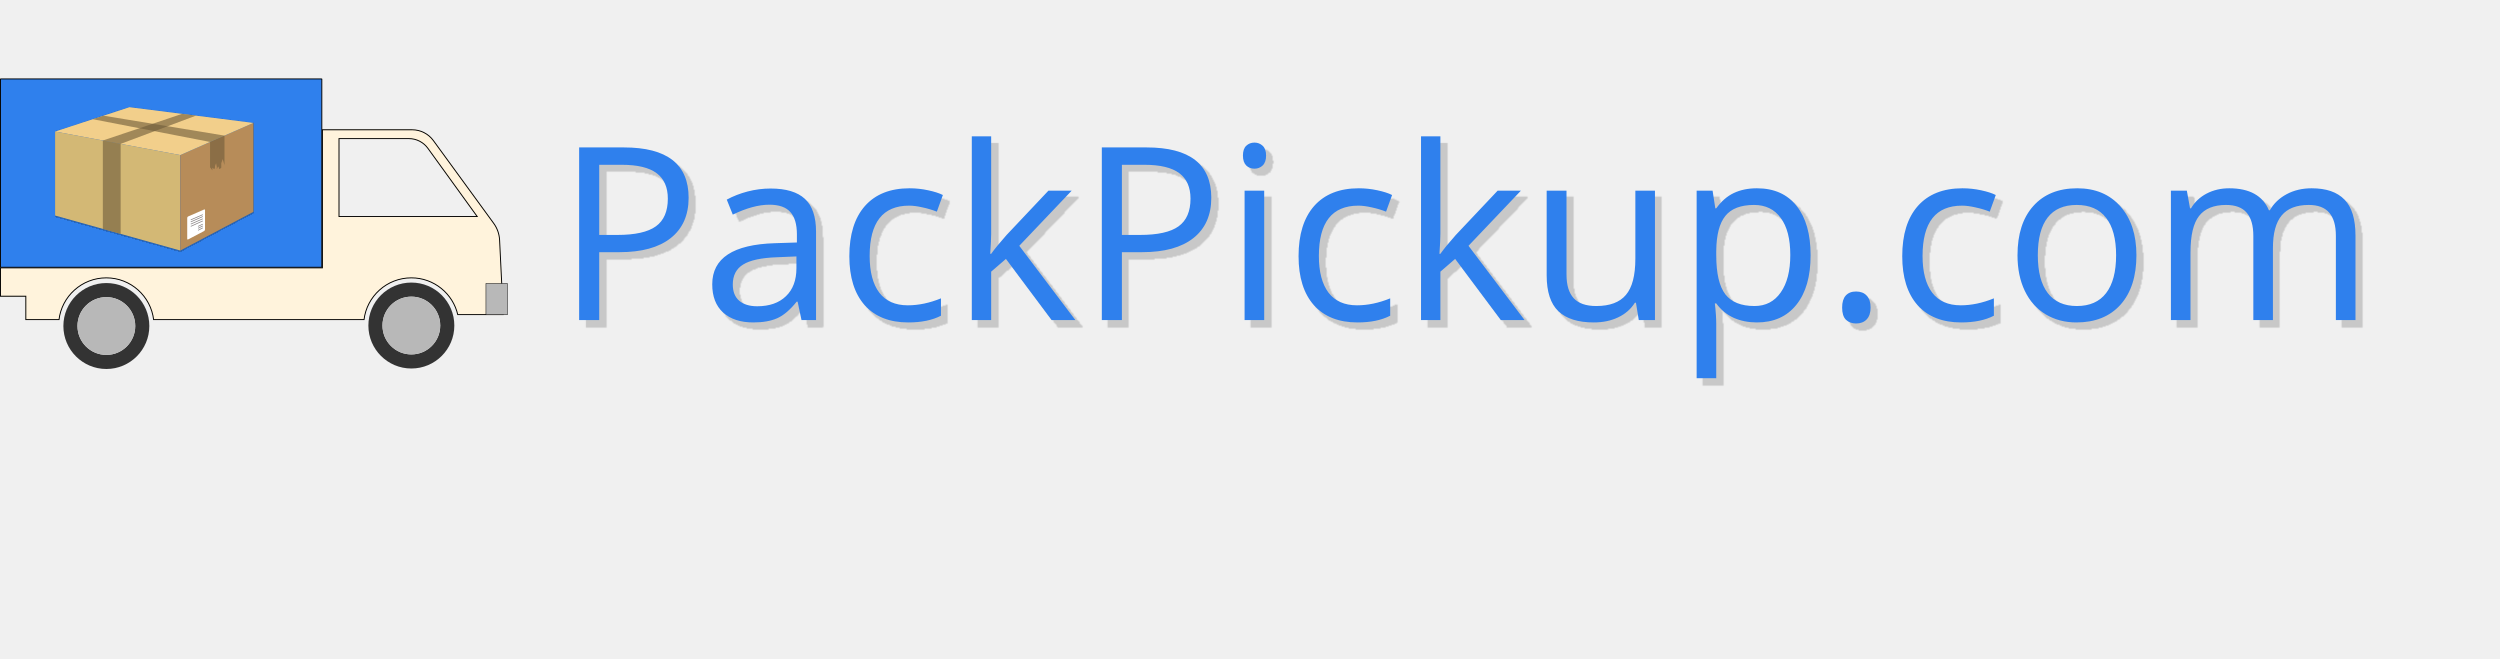
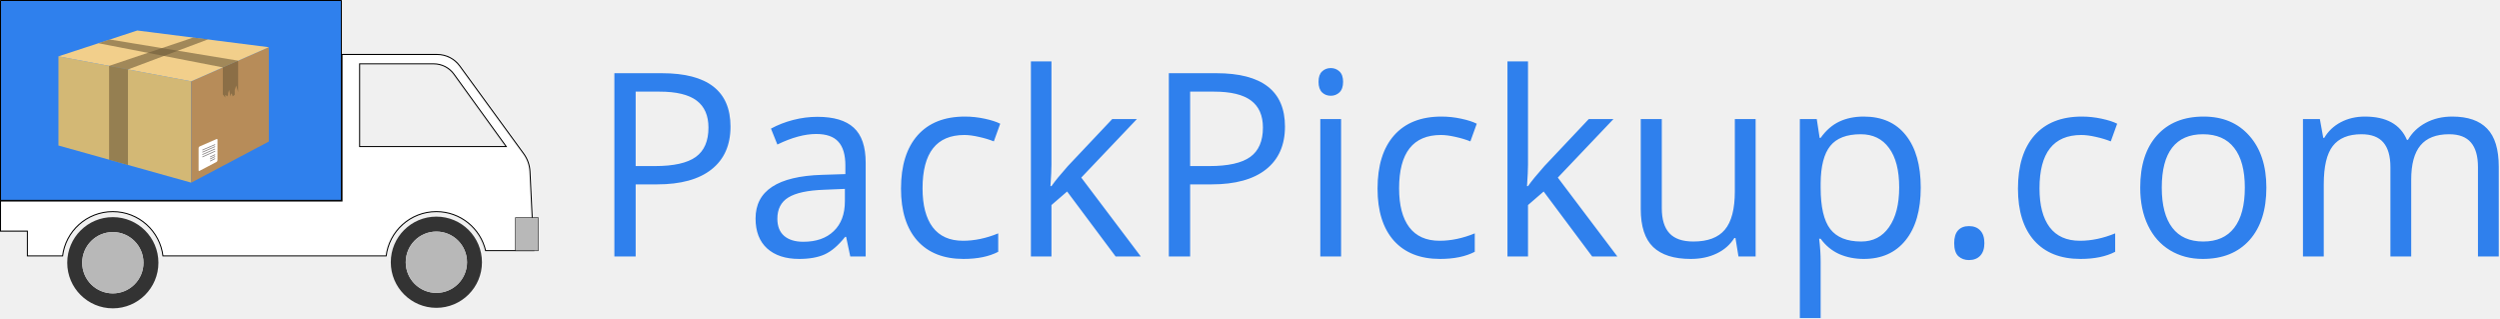
- <svg xmlns="http://www.w3.org/2000/svg" width="9529" height="2510" viewBox="0 0 9529 2510" fill="none">
-   <mask id="path-1-inside-1" fill="white">
-     <path fill-rule="evenodd" clip-rule="evenodd" d="M1883.24 850.189C1896.99 869.053 1904.92 891.527 1906.06 914.843L1920.02 1201H1743.33C1725.23 1120.79 1653.54 1060.88 1567.85 1060.88C1475.55 1060.88 1399.49 1130.4 1389.16 1219.94H583.924C573.601 1130.4 497.535 1060.88 405.233 1060.88C312.93 1060.88 236.865 1130.4 226.541 1219.94H96.589V1130.94H0.019V1019.22H1181.58H1227.02V492.826H1570.94C1603.5 492.826 1634.11 508.392 1653.3 534.711L1883.24 850.189ZM1558.63 530.135C1586.67 530.135 1613 543.595 1629.43 566.321L1815.37 823.597H1293.96V530.135H1558.63Z" />
-   </mask>
-   <path fill-rule="evenodd" clip-rule="evenodd" d="M1883.24 850.189C1896.99 869.053 1904.92 891.527 1906.06 914.843L1920.02 1201H1743.33C1725.23 1120.79 1653.54 1060.88 1567.85 1060.88C1475.55 1060.88 1399.49 1130.4 1389.16 1219.94H583.924C573.601 1130.4 497.535 1060.88 405.233 1060.88C312.93 1060.88 236.865 1130.4 226.541 1219.94H96.589V1130.94H0.019V1019.22H1181.58H1227.02V492.826H1570.94C1603.5 492.826 1634.11 508.392 1653.3 534.711L1883.24 850.189ZM1558.63 530.135C1586.67 530.135 1613 543.595 1629.43 566.321L1815.37 823.597H1293.96V530.135H1558.63Z" fill="#FFF3DC" />
-   <path d="M1906.06 914.843L1902.43 915.02L1902.43 915.02L1906.06 914.843ZM1883.24 850.189L1886.18 848.045L1886.18 848.045L1883.24 850.189ZM1920.02 1201L1923.65 1200.83L1923.84 1204.64H1920.02V1201ZM1743.33 1201V1204.64H1740.42L1739.78 1201.8L1743.33 1201ZM1389.16 1219.94L1392.78 1220.35L1392.41 1223.58H1389.16V1219.94ZM583.924 1219.94V1223.58H580.68L580.308 1220.35L583.924 1219.94ZM226.541 1219.94L230.157 1220.35L229.786 1223.58H226.541V1219.94ZM96.589 1219.94V1223.58H92.949V1219.94H96.589ZM96.589 1130.94V1127.3H100.229V1130.94H96.589ZM0.019 1130.94V1134.58H-3.62V1130.94H0.019ZM0.019 1019.22H-3.62V1015.58H0.019V1019.22ZM1227.02 1019.22H1230.66V1022.86H1227.02V1019.22ZM1227.02 492.826H1223.38V489.186H1227.02V492.826ZM1653.3 534.711L1650.35 536.855L1650.35 536.855L1653.3 534.711ZM1629.43 566.321L1632.38 564.189L1632.38 564.189L1629.43 566.321ZM1815.37 823.597L1818.32 821.465L1822.49 827.237H1815.37V823.597ZM1293.96 823.597V827.237H1290.32V823.597H1293.96ZM1293.96 530.135H1290.32V526.495H1293.96V530.135ZM1902.43 915.02C1901.32 892.414 1893.63 870.623 1880.3 852.333L1886.18 848.045C1900.35 867.483 1908.53 890.641 1909.7 914.666L1902.43 915.02ZM1916.38 1201.18L1902.43 915.02L1909.7 914.666L1923.65 1200.83L1916.38 1201.18ZM1743.33 1197.36H1920.02V1204.64H1743.33V1197.36ZM1567.85 1057.24C1655.28 1057.24 1728.41 1118.36 1746.88 1200.2L1739.78 1201.8C1722.04 1123.21 1651.8 1064.52 1567.85 1064.52V1057.24ZM1385.55 1219.52C1396.08 1128.17 1473.68 1057.24 1567.85 1057.24V1064.52C1477.42 1064.52 1402.89 1132.63 1392.78 1220.35L1385.55 1219.52ZM583.924 1216.3H1389.16V1223.58H583.924V1216.3ZM405.233 1057.24C499.406 1057.24 577.007 1128.17 587.54 1219.52L580.308 1220.35C570.194 1132.63 495.665 1064.52 405.233 1064.52V1057.24ZM222.925 1219.52C233.458 1128.17 311.06 1057.24 405.233 1057.24V1064.52C314.8 1064.52 240.271 1132.63 230.157 1220.35L222.925 1219.52ZM96.589 1216.3H226.541V1223.58H96.589V1216.3ZM100.229 1130.94V1219.94H92.949V1130.94H100.229ZM0.019 1127.3H96.589V1134.58H0.019V1127.3ZM3.659 1019.22V1130.94H-3.62V1019.22H3.659ZM1181.58 1022.86H0.019V1015.58H1181.58V1022.86ZM1227.02 1022.86H1181.58V1015.58H1227.02V1022.86ZM1230.66 492.826V1019.22H1223.38V492.826H1230.66ZM1570.94 496.466H1227.02V489.186H1570.94V496.466ZM1650.35 536.855C1631.86 511.476 1602.34 496.466 1570.94 496.466V489.186C1604.67 489.186 1636.37 505.308 1656.24 532.567L1650.35 536.855ZM1880.3 852.333L1650.35 536.855L1656.24 532.567L1886.18 848.045L1880.3 852.333ZM1626.48 568.453C1610.74 546.674 1585.5 533.775 1558.63 533.775V526.495C1587.83 526.495 1615.27 540.516 1632.38 564.189L1626.48 568.453ZM1812.42 825.729L1626.48 568.453L1632.38 564.189L1818.32 821.465L1812.42 825.729ZM1293.96 819.957H1815.37V827.237H1293.96V819.957ZM1297.6 530.135V823.597H1290.32V530.135H1297.6ZM1558.63 533.775H1293.96V526.495H1558.63V533.775Z" fill="black" mask="url(#path-1-inside-1)" />
-   <path d="M1933.72 1080.42L1852.22 1080.42V1199.79H1933.72L1933.72 1080.42Z" fill="#B8B8B8" stroke="black" stroke-width="1.82" />
-   <path fill-rule="evenodd" clip-rule="evenodd" d="M1567.91 1404.61C1477.45 1404.61 1404.12 1331.27 1404.12 1240.81C1404.12 1150.35 1477.45 1077.02 1567.91 1077.02C1658.37 1077.02 1731.71 1150.35 1731.71 1240.81C1731.71 1331.27 1658.37 1404.61 1567.91 1404.61ZM1567.91 1350.92C1507.1 1350.92 1457.81 1301.62 1457.81 1240.81C1457.81 1180 1507.1 1130.71 1567.91 1130.71C1628.72 1130.71 1678.02 1180 1678.02 1240.81C1678.02 1301.62 1628.72 1350.92 1567.91 1350.92Z" fill="#333333" />
-   <path fill-rule="evenodd" clip-rule="evenodd" d="M405.387 1406.43C314.927 1406.43 241.594 1333.09 241.594 1242.63C241.594 1152.17 314.927 1078.84 405.387 1078.84C495.847 1078.84 569.18 1152.17 569.18 1242.63C569.18 1333.09 495.847 1406.43 405.387 1406.43ZM405.387 1352.74C344.577 1352.74 295.282 1303.44 295.282 1242.63C295.282 1181.82 344.577 1132.53 405.387 1132.53C466.196 1132.53 515.492 1181.82 515.492 1242.63C515.492 1303.44 466.196 1352.74 405.387 1352.74Z" fill="#333333" />
-   <circle r="110.105" transform="matrix(-1 0 0 1 1567.91 1240.81)" fill="#B8B8B8" />
-   <circle r="110.105" transform="matrix(-1 0 0 1 405.442 1242.63)" fill="#B8B8B8" />
-   <path d="M1226.17 300.825H2.276C2.025 300.825 1.821 301.029 1.821 301.28V1018.78H1226.63V301.28C1226.63 301.029 1226.42 300.825 1226.17 300.825Z" fill="#2F80ED" stroke="black" stroke-width="3.64" />
-   <g filter="url(#filter0_d)">
-     <path d="M210 501.347L687.033 591.128V955L210 821.623V501.347Z" fill="#D3B875" />
-     <path d="M687.033 591.128L965.876 468.542V807.38L687.033 955V591.128Z" fill="#B78C59" />
-     <path d="M713.59 831.189C713.59 828.405 715.24 825.885 717.793 824.772L778.538 798.291C779.915 797.69 781.456 798.7 781.456 800.202V874.565C781.456 877.167 780.014 879.554 777.71 880.763L716.644 912.821C715.256 913.55 713.59 912.543 713.59 910.975V831.189Z" fill="white" />
-     <path d="M493.269 408.544L965.875 468.542L687.033 591.128L210 501.347L493.269 408.544Z" fill="#F2CF8B" />
-     <path d="M391.961 535.591L459.827 548.395V891.549L391.961 872.557V535.591Z" fill="#6F5D3A" fill-opacity="0.62" />
-     <path d="M693.918 434.011L747.522 440.486L459.827 548.396L391.961 535.594L693.918 434.011Z" fill="#6F5D3A" fill-opacity="0.62" />
-     <path d="M353.602 454.296L394.42 440.915L855.715 516.884L800.635 541.056L353.602 454.296Z" fill="#6F5D3A" fill-opacity="0.62" />
-     <path d="M727.123 837.999L772.997 818.074M727.123 845.725L772.997 825.393M727.123 854.264L772.997 833.932M727.123 862.803L772.997 842.065M754.838 862.803L772.997 854.264M754.838 870.123L772.997 861.177M754.838 877.849L772.997 868.496" stroke="#585050" stroke-opacity="0.7" stroke-width="2.78" />
-     <path fill-rule="evenodd" clip-rule="evenodd" d="M855.715 516.885L800.635 541.057L800.635 637.972L809.487 649.398V639.47L816.864 645.082L819.323 639.47V635.585C819.323 632.132 822.273 625.226 823.749 622.205L826.208 635.585V645.082C828.011 640.621 831.912 632.478 833.093 635.585C834.273 638.693 835.552 643.211 836.043 645.082L843.42 639.47V622.205L848.83 606.234L855.715 629.5L855.715 516.885Z" fill="#6F5D3A" fill-opacity="0.62" />
+ <svg xmlns="http://www.w3.org/2000/svg" xmlns:xlink="http://www.w3.org/1999/xlink" width="8979" height="1143">
+   <defs>
+     <path d="M1883.24 358.189c13.75 18.864 21.68 41.338 22.82 64.654L1920.02 709h-176.69c-18.1-80.21-89.79-140.12-175.48-140.12-92.3 0-168.36 69.52-178.69 159.06H583.924c-10.323-89.54-86.389-159.06-178.691-159.06-92.303 0-168.368 69.52-178.692 159.06H96.589v-89H.019V527.22H1227.02V.826h343.92c32.56 0 63.17 15.566 82.36 41.885l229.94 315.478zM1558.63 38.135c28.04 0 54.37 13.46 70.8 36.186l185.94 257.276h-521.41V38.135h264.67z" id="a" />
+   </defs>
+   <g transform="translate(0 1)" fill="none" fill-rule="evenodd">
+     <path d="M1883.24 550.189c13.75 18.864 21.68 41.338 22.82 64.654L1920.02 901h-176.69c-18.1-80.21-89.79-140.12-175.48-140.12-92.3 0-168.36 69.52-178.69 159.06H583.924c-10.323-89.54-86.389-159.06-178.691-159.06-92.303 0-168.368 69.52-178.692 159.06H96.589v-89H.019V719.22H1227.02V192.826h343.92c32.56 0 63.17 15.566 82.36 41.885l229.94 315.478zm-324.61-320.054c28.04 0 54.37 13.46 70.8 36.186l185.94 257.276h-521.41V230.135h264.67z" fill="#FFF" />
+     <g transform="translate(0 192)">
+       <mask id="b" fill="#fff">
+         <use xlink:href="#a" />
+       </mask>
+       <path d="M1906.06 422.843l-3.63.177 3.63-.177zm-22.82-64.654l2.94-2.144-2.94 2.144zM1920.02 709l3.63-.17.19 3.81h-3.82V709zm-176.69 0v3.64h-2.91l-.64-2.84 3.55-.8zm-354.17 18.94l3.62.41-.37 3.23h-3.25v-3.64zm-805.236 0v3.64h-3.244l-.372-3.23 3.616-.41zm-357.383 0l3.616.41-.371 3.23h-3.245v-3.64zm-129.952 0v3.64h-3.64v-3.64h3.64zm0-89v-3.64h3.64v3.64h-3.64zm-96.569 0v3.64H-3.62v-3.64H.019zm0-111.72H-3.62v-3.64H.019v3.64zm1227.001 0h3.64v3.64h-3.64v-3.64zm0-526.394h-3.64v-3.64h3.64v3.64zm426.28 41.885l-2.95 2.144 2.95-2.144zm-23.87 31.61l2.95-2.132-2.95 2.132zm185.94 257.276l2.95-2.132 4.17 5.772h-7.12v-3.64zm-521.41 0v3.64h-3.64v-3.64h3.64zm0-293.462h-3.64v-3.64h3.64v3.64zm608.47 384.885c-1.11-22.606-8.8-44.397-22.13-62.687l5.88-4.288c14.17 19.438 22.35 42.596 23.52 66.621l-7.27.354zm13.95 286.16l-13.95-286.16 7.27-.354 13.95 286.164-7.27.35zm-173.05-3.82h176.69v7.28h-176.69v-7.28zm-175.48-140.12c87.43 0 160.56 61.12 179.03 142.96l-7.1 1.6c-17.74-78.59-87.98-137.28-171.93-137.28v-7.28zm-182.3 162.28c10.53-91.35 88.13-162.28 182.3-162.28v7.28c-90.43 0-164.96 68.11-175.07 155.83l-7.23-.83zm-801.626-3.22h805.236v7.28H583.924v-7.28zM405.233 565.24c94.173 0 171.774 70.93 182.307 162.28l-7.232.83c-10.114-87.72-84.643-155.83-175.075-155.83v-7.28zM222.925 727.52c10.533-91.35 88.135-162.28 182.308-162.28v7.28c-90.433 0-164.962 68.11-175.076 155.83l-7.232-.83zM96.589 724.3H226.541v7.28H96.589v-7.28zm3.64-85.36v89h-7.28v-89h7.28zM.019 635.3H96.589v7.28H.019v-7.28zM3.659 527.22v111.72h-7.28V527.22h7.28zM1181.58 530.86H.019v-7.28H1181.58v7.28zm45.44 0h-45.44v-7.28h45.44v7.28zM1230.66.826V527.22h-7.28V.826h7.28zm340.28 3.64h-343.92v-7.28h343.92v7.28zm79.41 40.389c-18.49-25.379-48.01-40.389-79.41-40.389v-7.28c33.73 0 65.43 16.122 85.3 43.381l-5.89 4.288zm229.95 315.478L1650.35 44.855l5.89-4.288 229.94 315.478-5.88 4.288zm-253.82-283.88c-15.74-21.779-40.98-34.678-67.85-34.678v-7.28c29.2 0 56.64 14.021 73.75 37.694l-5.9 4.264zm185.94 257.276L1626.48 76.453l5.9-4.264 185.94 257.276-5.9 4.264zm-518.46-5.772h521.41v7.28h-521.41v-7.28zm3.64-289.822v293.462h-7.28V38.135h7.28zm261.03 3.64h-264.67v-7.28h264.67v7.28z" fill="#000" fill-rule="nonzero" mask="url(#b)" />
+     </g>
+     <path stroke="#000" stroke-width="1.82" fill="#B8B8B8" d="M1933.72 780.42h-81.5v119.37h81.5z" />
+     <path d="M1567.91 1104.61c-90.46 0-163.79-73.34-163.79-163.8 0-90.46 73.33-163.79 163.79-163.79s163.8 73.33 163.8 163.79-73.34 163.8-163.8 163.8zm0-53.69c-60.81 0-110.1-49.3-110.1-110.11s49.29-110.1 110.1-110.1c60.81 0 110.11 49.29 110.11 110.1 0 60.81-49.3 110.11-110.11 110.11zM405.387 1106.43c-90.46 0-163.793-73.34-163.793-163.8 0-90.46 73.333-163.79 163.793-163.79 90.46 0 163.793 73.33 163.793 163.79s-73.333 163.8-163.793 163.8zm0-53.69c-60.81 0-110.105-49.3-110.105-110.11s49.295-110.1 110.105-110.1c60.809 0 110.105 49.29 110.105 110.1 0 60.81-49.296 110.11-110.105 110.11z" fill="#333" />
+     <circle fill="#B8B8B8" transform="matrix(-1 0 0 1 3135.82 0)" cx="1567.91" cy="940.81" r="110.105" />
+     <circle fill="#B8B8B8" transform="matrix(-1 0 0 1 810.884 0)" cx="405.442" cy="942.63" r="110.105" />
+     <path d="M1226.17.825H2.276c-.251 0-.455.204-.455.455v717.5H1226.63V1.28c0-.251-.21-.455-.46-.455z" stroke="#000" stroke-width="3.64" fill="#2F80ED" />
+     <path fill="#D3B875" d="M210 201.347l477.033 89.781V655L210 521.623z" />
+     <path fill="#B78C59" d="M687.033 291.128l278.843-122.586V507.38L687.033 655z" />
+     <path d="M713.59 531.189c0-2.784 1.65-5.304 4.203-6.417l60.745-26.481c1.377-.601 2.918.409 2.918 1.911v74.363c0 2.602-1.442 4.989-3.746 6.198l-61.066 32.058c-1.388.729-3.054-.278-3.054-1.846v-79.786z" fill="#FFF" />
+     <path fill="#F2CF8B" d="M493.269 108.544l472.606 59.998-278.842 122.586L210 201.347z" />
+     <path fill-opacity=".62" fill="#6F5D3A" d="M391.961 235.591l67.866 12.804v343.154l-67.866-18.992z" />
+     <path fill-opacity=".62" fill="#6F5D3A" d="M693.918 134.011l53.604 6.475-287.695 107.91-67.866-12.802z" />
+     <path fill-opacity=".62" fill="#6F5D3A" d="M353.602 154.296l40.818-13.381 461.295 75.969-55.08 24.172z" />
+     <path d="M727.123 537.999l45.874-19.925m-45.874 27.651l45.874-20.332m-45.874 28.871l45.874-20.332m-45.874 28.871l45.874-20.738m-18.159 20.738l18.159-8.539m-18.159 15.859l18.159-8.946m-18.159 16.672l18.159-9.353" stroke-opacity=".7" stroke="#585050" stroke-width="2.78" />
+     <path d="M855.715 216.885l-55.08 24.172v96.915l8.852 11.426v-9.928l7.377 5.612 2.459-5.612v-3.885c0-3.453 2.95-10.359 4.426-13.38l2.459 13.38v9.497c1.803-4.461 5.704-12.604 6.885-9.497 1.18 3.108 2.459 7.626 2.95 9.497l7.377-5.612v-17.265l5.41-15.971 6.885 23.266V216.885z" fill-opacity=".62" fill="#6F5D3A" />
+     <path d="M2624.73 453.679c0 66.617-22.8 117.93-68.42 153.94-45.31 35.709-110.27 53.564-194.9 53.564h-77.42V920h-76.52V261.929h170.6c164.44 0 246.66 63.917 246.66 191.75zm-340.74 141.787h68.87c67.82 0 116.88-10.953 147.19-32.859 30.31-21.906 45.46-57.015 45.46-105.327 0-43.512-14.25-75.92-42.76-97.226-28.51-21.305-72.92-31.958-133.23-31.958h-85.53v267.37zM3055.04 920l-14.85-70.22h-3.6c-24.61 30.91-49.21 51.92-73.82 63.02-24.31 10.8-54.76 16.2-91.37 16.2-48.92 0-87.33-12.6-115.23-37.81-27.61-25.2-41.41-61.06-41.41-107.58 0-99.621 79.67-151.835 239.01-156.636l83.72-2.701v-30.608c0-38.71-8.4-67.217-25.21-85.522-16.5-18.605-43.06-27.907-79.67-27.907-41.11 0-87.62 12.603-139.53 37.809l-22.96-57.164c24.31-13.204 50.86-23.556 79.67-31.058 29.11-7.502 58.22-11.253 87.32-11.253 58.82 0 102.33 13.053 130.54 39.16 28.5 26.107 42.76 67.967 42.76 125.582V920h-55.37zm-168.79-52.66c46.51 0 82.97-12.76 109.38-38.26 26.71-25.51 40.06-61.22 40.06-107.13v-44.563l-74.72 3.151c-59.42 2.1-102.33 11.403-128.73 27.902-26.11 16.21-39.16 41.57-39.16 76.07 0 27.01 8.1 47.57 24.3 61.67 16.51 14.1 39.46 21.16 68.87 21.16zm575.7 61.66c-71.42 0-126.78-21.9-166.09-65.71-39.01-44.12-58.52-106.38-58.52-186.803 0-82.522 19.81-146.288 59.42-191.3 39.91-45.012 96.62-67.518 170.14-67.518 23.71 0 47.41 2.551 71.12 7.652 23.71 5.102 42.31 11.103 55.81 18.005l-22.95 63.467c-16.51-6.602-34.51-12.004-54.02-16.205-19.5-4.501-36.76-6.751-51.76-6.751-100.23 0-150.34 63.916-150.34 191.749 0 60.614 12.15 107.124 36.46 139.534 24.61 32.41 60.92 48.62 108.93 48.62 41.11 0 83.27-8.86 126.48-26.56v66.17c-33.01 17.1-74.57 25.65-124.68 25.65zm315.98-261.516c12.91-18.304 32.56-42.311 58.97-72.018l159.34-168.794h88.67l-199.85 210.204L4098.87 920h-90.48L3834.2 686.839l-56.27 48.611V920h-73.82V219.618h73.82v371.346c0 16.505-1.2 42.011-3.6 76.52h3.6zm839.02-213.805c0 66.617-22.81 117.93-68.42 153.94-45.31 35.709-110.28 53.564-194.9 53.564h-77.42V920h-76.52V261.929h170.6c164.44 0 246.66 63.917 246.66 191.75zm-340.74 141.787h68.87c67.82 0 116.88-10.953 147.19-32.859 30.31-21.906 45.46-57.015 45.46-105.327 0-43.512-14.25-75.92-42.76-97.226-28.51-21.305-72.92-31.958-133.24-31.958h-85.52v267.37zM4818.6 920h-74.72V426.672h74.72V920zm-81.02-627.013c0-17.104 4.2-29.558 12.6-37.36 8.41-8.102 18.91-12.153 31.51-12.153 12.01 0 22.36 4.051 31.06 12.153s13.05 20.556 13.05 37.36-4.35 29.408-13.05 37.81c-8.7 8.102-19.05 12.153-31.06 12.153-12.6 0-23.1-4.051-31.51-12.153-8.4-8.402-12.6-21.006-12.6-37.81zM5174.19 929c-71.41 0-126.78-21.9-166.09-65.71-39.01-44.12-58.51-106.38-58.51-186.803 0-82.522 19.8-146.288 59.41-191.3 39.91-45.012 96.63-67.518 170.15-67.518 23.7 0 47.41 2.551 71.11 7.652 23.71 5.102 42.32 11.103 55.82 18.005l-22.96 63.467c-16.5-6.602-34.51-12.004-54.01-16.205-19.51-4.501-36.76-6.751-51.76-6.751-100.23 0-150.34 63.916-150.34 191.749 0 60.614 12.15 107.124 36.46 139.534 24.6 32.41 60.91 48.62 108.92 48.62 41.12 0 83.28-8.86 126.49-26.56v66.17c-33.01 17.1-74.57 25.65-124.69 25.65zm315.99-261.516c12.9-18.304 32.56-42.311 58.96-72.018l159.34-168.794h88.68L5597.3 636.876 5811.11 920h-90.47l-174.2-233.161-56.26 48.611V920h-73.82V219.618h73.82v371.346c0 16.505-1.2 42.011-3.6 76.52h3.6zm480.72-240.812V746.7c0 40.22 9.15 70.22 27.46 90.03 18.3 19.8 46.96 29.71 85.97 29.71 51.61 0 89.27-14.11 112.98-42.31 24.01-28.21 36.01-74.27 36.01-138.191V426.672h74.72V920h-61.67l-10.8-66.17h-4.05c-15.3 24.31-36.61 42.91-63.92 55.82-27 12.9-57.91 19.35-92.72 19.35-60.02 0-105.03-14.25-135.04-42.76-29.7-28.51-44.56-74.12-44.56-136.83V426.672h75.62zM6696.49 929c-32.11 0-61.52-5.85-88.22-17.55-26.41-12.01-48.61-30.31-66.62-54.92h-5.4c3.6 28.81 5.4 56.12 5.4 81.92v203.01h-74.72V426.672h60.77l10.35 67.517h3.6c19.21-27.007 41.56-46.512 67.07-58.515 25.5-12.003 54.76-18.005 87.77-18.005 65.42 0 115.83 22.356 151.24 67.068 35.71 44.711 53.56 107.428 53.56 188.149 0 81.024-18.15 144.034-54.46 189.044-36.01 44.72-86.12 67.07-150.34 67.07zm-10.8-447.864c-50.42 0-86.87 13.954-109.38 41.861-22.51 27.907-34.06 72.319-34.66 133.234v16.655c0 69.314 11.55 118.984 34.66 148.984 23.11 29.71 60.17 44.57 111.18 44.57 42.61 0 75.92-17.26 99.92-51.77 24.31-34.51 36.46-82.07 36.46-142.684 0-61.516-12.15-108.629-36.46-141.337-24-33.009-57.91-49.513-101.72-49.513zm335.78 391.154c0-20.11 4.51-35.26 13.51-45.46 9.3-10.51 22.5-15.76 39.61-15.76 17.4 0 30.91 5.25 40.51 15.76 9.9 10.2 14.85 25.35 14.85 45.46 0 19.5-4.95 34.51-14.85 45.01-9.9 10.5-23.41 15.75-40.51 15.75-15.31 0-28.06-4.65-38.26-13.95-9.9-9.6-14.86-25.21-14.86-46.81zM7475.19 929c-71.42 0-126.78-21.9-166.09-65.71-39.01-44.12-58.52-106.38-58.52-186.803 0-82.522 19.81-146.288 59.42-191.3 39.91-45.012 96.63-67.518 170.14-67.518 23.71 0 47.42 2.551 71.12 7.652 23.71 5.102 42.31 11.103 55.82 18.005l-22.96 63.467c-16.5-6.602-34.51-12.004-54.01-16.205-19.51-4.501-36.76-6.751-51.77-6.751-100.22 0-150.34 63.916-150.34 191.749 0 60.614 12.16 107.124 36.46 139.534 24.61 32.41 60.92 48.62 108.93 48.62 41.11 0 83.27-8.86 126.49-26.56v66.17c-33.01 17.1-74.57 25.65-124.69 25.65zm667.98-256.114c0 80.424-20.26 143.284-60.77 188.594-40.51 45.02-96.47 67.52-167.89 67.52-44.11 0-83.27-10.35-117.48-31.06-34.21-20.7-60.62-50.41-79.22-89.12-18.61-38.71-27.91-84.02-27.91-135.934 0-80.421 20.1-142.987 60.31-187.699 40.21-45.012 96.03-67.518 167.45-67.518 69.02 0 123.78 22.956 164.29 68.868 40.81 45.912 61.22 108.028 61.22 186.349zm-375.85 0c0 63.014 12.6 111.024 37.81 144.034 25.21 33.01 62.26 49.52 111.18 49.52 48.91 0 85.97-16.36 111.18-49.07 25.5-33.01 38.26-81.17 38.26-144.484 0-62.717-12.76-110.279-38.26-142.687-25.21-32.709-62.57-49.063-112.08-49.063-48.92 0-85.82 16.054-110.73 48.162-24.91 32.109-37.36 79.971-37.36 143.588zM8903.41 920V599.067c0-39.311-8.4-68.718-25.2-88.223-16.81-19.806-42.91-29.708-78.32-29.708-46.51 0-80.87 13.353-103.08 40.06-22.21 26.707-33.31 67.818-33.31 123.332V920h-74.72V599.067c0-39.311-8.4-68.718-25.2-88.223-16.81-19.806-43.07-29.708-78.77-29.708-46.82 0-81.18 14.104-103.08 42.311-21.61 27.907-32.41 73.819-32.41 137.736V920h-74.72V426.672h60.77l12.15 67.517h3.6c14.1-24.006 33.91-42.761 59.42-56.264 25.8-13.504 54.61-20.256 86.42-20.256 77.12 0 127.53 27.908 151.24 83.722h3.6c14.7-25.807 36.01-46.212 63.92-61.216 27.9-15.004 59.71-22.506 95.42-22.506 55.81 0 97.53 14.404 125.13 43.212 27.91 28.507 41.86 74.269 41.86 137.285V920h-74.72z" fill="#2F80ED" fill-rule="nonzero" />
  </g>
-   <g filter="url(#filter1_d)">
-     <path d="M2624.73 753.679C2624.73 820.296 2601.93 871.609 2556.31 907.619C2511 943.328 2446.04 961.183 2361.41 961.183H2283.99V1220H2207.47V561.929H2378.07C2542.51 561.929 2624.73 625.846 2624.73 753.679ZM2283.99 895.466H2352.86C2420.68 895.466 2469.74 884.513 2500.05 862.607C2530.36 840.701 2545.51 805.592 2545.51 757.28C2545.51 713.768 2531.26 681.36 2502.75 660.054C2474.24 638.749 2429.83 628.096 2369.52 628.096H2283.99V895.466ZM3055.04 1220L3040.19 1149.78H3036.59C3011.98 1180.69 2987.38 1201.7 2962.77 1212.8C2938.46 1223.6 2908.01 1229 2871.4 1229C2822.48 1229 2784.07 1216.4 2756.17 1191.19C2728.56 1165.99 2714.76 1130.13 2714.76 1083.61C2714.76 983.989 2794.43 931.775 2953.77 926.974L3037.49 924.273V893.665C3037.49 854.955 3029.09 826.448 3012.28 808.143C2995.78 789.538 2969.22 780.236 2932.61 780.236C2891.5 780.236 2844.99 792.839 2793.08 818.045L2770.12 760.881C2794.43 747.677 2820.98 737.325 2849.79 729.823C2878.9 722.321 2908.01 718.57 2937.11 718.57C2995.93 718.57 3039.44 731.623 3067.65 757.73C3096.15 783.837 3110.41 825.697 3110.41 883.312V1220H3055.04ZM2886.25 1167.34C2932.76 1167.34 2969.22 1154.58 2995.63 1129.08C3022.34 1103.57 3035.69 1067.86 3035.69 1021.95V977.387L2960.97 980.538C2901.55 982.638 2858.64 991.941 2832.24 1008.44C2806.13 1024.65 2793.08 1050.01 2793.08 1084.51C2793.08 1111.52 2801.18 1132.08 2817.38 1146.18C2833.89 1160.28 2856.84 1167.34 2886.25 1167.34ZM3461.95 1229C3390.53 1229 3335.17 1207.1 3295.86 1163.29C3256.85 1119.17 3237.34 1056.91 3237.34 976.487C3237.34 893.965 3257.15 830.199 3296.76 785.187C3336.67 740.175 3393.38 717.669 3466.9 717.669C3490.61 717.669 3514.31 720.22 3538.02 725.321C3561.73 730.423 3580.33 736.424 3593.83 743.326L3570.88 806.793C3554.37 800.191 3536.37 794.789 3516.86 790.588C3497.36 786.087 3480.1 783.837 3465.1 783.837C3364.87 783.837 3314.76 847.753 3314.76 975.586C3314.76 1036.2 3326.91 1082.71 3351.22 1115.12C3375.83 1147.53 3412.14 1163.74 3460.15 1163.74C3501.26 1163.74 3543.42 1154.88 3586.63 1137.18V1203.35C3553.62 1220.45 3512.06 1229 3461.95 1229ZM3777.93 967.484C3790.84 949.18 3810.49 925.173 3836.9 895.466L3996.24 726.672H4084.91L3885.06 936.876L4098.87 1220H4008.39L3834.2 986.839L3777.93 1035.45V1220H3704.11V519.618H3777.93V890.964C3777.93 907.469 3776.73 932.975 3774.33 967.484H3777.93ZM4616.95 753.679C4616.95 820.296 4594.14 871.609 4548.53 907.619C4503.22 943.328 4438.25 961.183 4353.63 961.183H4276.21V1220H4199.69V561.929H4370.29C4534.73 561.929 4616.95 625.846 4616.95 753.679ZM4276.21 895.466H4345.08C4412.9 895.466 4461.96 884.513 4492.27 862.607C4522.58 840.701 4537.73 805.592 4537.73 757.28C4537.73 713.768 4523.48 681.36 4494.97 660.054C4466.46 638.749 4422.05 628.096 4361.73 628.096H4276.21V895.466ZM4818.6 1220H4743.88V726.672H4818.6V1220ZM4737.58 592.987C4737.58 575.883 4741.78 563.429 4750.18 555.627C4758.59 547.525 4769.09 543.474 4781.69 543.474C4793.7 543.474 4804.05 547.525 4812.75 555.627C4821.45 563.729 4825.8 576.183 4825.8 592.987C4825.8 609.791 4821.45 622.395 4812.75 630.797C4804.05 638.899 4793.7 642.95 4781.69 642.95C4769.09 642.95 4758.59 638.899 4750.18 630.797C4741.78 622.395 4737.58 609.791 4737.58 592.987ZM5174.19 1229C5102.78 1229 5047.41 1207.1 5008.1 1163.29C4969.09 1119.17 4949.59 1056.91 4949.59 976.487C4949.59 893.965 4969.39 830.199 5009 785.187C5048.91 740.175 5105.63 717.669 5179.15 717.669C5202.85 717.669 5226.56 720.22 5250.26 725.321C5273.97 730.423 5292.58 736.424 5306.08 743.326L5283.12 806.793C5266.62 800.191 5248.61 794.789 5229.11 790.588C5209.6 786.087 5192.35 783.837 5177.35 783.837C5077.12 783.837 5027.01 847.753 5027.01 975.586C5027.01 1036.2 5039.16 1082.71 5063.47 1115.12C5088.07 1147.53 5124.38 1163.74 5172.39 1163.74C5213.51 1163.74 5255.67 1154.88 5298.88 1137.18V1203.35C5265.87 1220.45 5224.31 1229 5174.19 1229ZM5490.18 967.484C5503.08 949.18 5522.74 925.173 5549.14 895.466L5708.48 726.672H5797.16L5597.3 936.876L5811.11 1220H5720.64L5546.44 986.839L5490.18 1035.45V1220H5416.36V519.618H5490.18V890.964C5490.18 907.469 5488.98 932.975 5486.58 967.484H5490.18ZM5970.9 726.672V1046.7C5970.9 1086.92 5980.05 1116.92 5998.36 1136.73C6016.66 1156.53 6045.32 1166.44 6084.33 1166.44C6135.94 1166.44 6173.6 1152.33 6197.31 1124.13C6221.32 1095.92 6233.32 1049.86 6233.32 985.939V726.672H6308.04V1220H6246.37L6235.57 1153.83H6231.52C6216.22 1178.14 6194.91 1196.74 6167.6 1209.65C6140.6 1222.55 6109.69 1229 6074.88 1229C6014.86 1229 5969.85 1214.75 5939.84 1186.24C5910.14 1157.73 5895.28 1112.12 5895.28 1049.41V726.672H5970.9ZM6696.49 1229C6664.38 1229 6634.97 1223.15 6608.27 1211.45C6581.86 1199.44 6559.66 1181.14 6541.65 1156.53H6536.25C6539.85 1185.34 6541.65 1212.65 6541.65 1238.45V1441.46H6466.93V726.672H6527.7L6538.05 794.189H6541.65C6560.86 767.182 6583.21 747.677 6608.72 735.674C6634.22 723.671 6663.48 717.669 6696.49 717.669C6761.91 717.669 6812.32 740.025 6847.73 784.737C6883.44 829.448 6901.29 892.165 6901.29 972.886C6901.29 1053.91 6883.14 1116.92 6846.83 1161.93C6810.82 1206.65 6760.71 1229 6696.49 1229ZM6685.69 781.136C6635.27 781.136 6598.82 795.09 6576.31 822.997C6553.8 850.904 6542.25 895.316 6541.65 956.231V972.886C6541.65 1042.2 6553.2 1091.87 6576.31 1121.87C6599.42 1151.58 6636.48 1166.44 6687.49 1166.44C6730.1 1166.44 6763.41 1149.18 6787.41 1114.67C6811.72 1080.16 6823.87 1032.6 6823.87 971.986C6823.87 910.47 6811.72 863.357 6787.41 830.649C6763.41 797.64 6729.5 781.136 6685.69 781.136ZM7021.47 1172.29C7021.47 1152.18 7025.98 1137.03 7034.98 1126.83C7044.28 1116.32 7057.48 1111.07 7074.59 1111.07C7091.99 1111.07 7105.5 1116.32 7115.1 1126.83C7125 1137.03 7129.95 1152.18 7129.95 1172.29C7129.95 1191.79 7125 1206.8 7115.1 1217.3C7105.2 1227.8 7091.69 1233.05 7074.59 1233.05C7059.28 1233.05 7046.53 1228.4 7036.33 1219.1C7026.43 1209.5 7021.47 1193.89 7021.47 1172.29ZM7475.19 1229C7403.77 1229 7348.41 1207.1 7309.1 1163.29C7270.09 1119.17 7250.58 1056.91 7250.58 976.487C7250.58 893.965 7270.39 830.199 7310 785.187C7349.91 740.175 7406.63 717.669 7480.14 717.669C7503.85 717.669 7527.56 720.22 7551.26 725.321C7574.97 730.423 7593.57 736.424 7607.08 743.326L7584.12 806.793C7567.62 800.191 7549.61 794.789 7530.11 790.588C7510.6 786.087 7493.35 783.837 7478.34 783.837C7378.12 783.837 7328 847.753 7328 975.586C7328 1036.2 7340.16 1082.71 7364.46 1115.12C7389.07 1147.53 7425.38 1163.74 7473.39 1163.74C7514.5 1163.74 7556.66 1154.88 7599.88 1137.18V1203.35C7566.87 1220.45 7525.31 1229 7475.19 1229ZM8143.17 972.886C8143.17 1053.31 8122.91 1116.17 8082.4 1161.48C8041.89 1206.5 7985.93 1229 7914.51 1229C7870.4 1229 7831.24 1218.65 7797.03 1197.94C7762.82 1177.24 7736.41 1147.53 7717.81 1108.82C7699.2 1070.11 7689.9 1024.8 7689.9 972.886C7689.9 892.465 7710 829.899 7750.21 785.187C7790.42 740.175 7846.24 717.669 7917.66 717.669C7986.68 717.669 8041.44 740.625 8081.95 786.537C8122.76 832.449 8143.17 894.565 8143.17 972.886ZM7767.32 972.886C7767.32 1035.9 7779.92 1083.91 7805.13 1116.92C7830.34 1149.93 7867.39 1166.44 7916.31 1166.44C7965.22 1166.44 8002.28 1150.08 8027.49 1117.37C8052.99 1084.36 8065.75 1036.2 8065.75 972.886C8065.75 910.169 8052.99 862.607 8027.49 830.199C8002.28 797.49 7964.92 781.136 7915.41 781.136C7866.49 781.136 7829.59 797.19 7804.68 829.298C7779.77 861.407 7767.32 909.269 7767.32 972.886ZM8903.41 1220V899.067C8903.41 859.756 8895.01 830.349 8878.21 810.844C8861.4 791.038 8835.3 781.136 8799.89 781.136C8753.38 781.136 8719.02 794.489 8696.81 821.196C8674.6 847.903 8663.5 889.014 8663.5 944.528V1220H8588.78V899.067C8588.78 859.756 8580.38 830.349 8563.58 810.844C8546.77 791.038 8520.51 781.136 8484.81 781.136C8437.99 781.136 8403.63 795.24 8381.73 823.447C8360.12 851.354 8349.32 897.266 8349.32 961.183V1220H8274.6V726.672H8335.37L8347.52 794.189H8351.12C8365.22 770.183 8385.03 751.428 8410.54 737.925C8436.34 724.421 8465.15 717.669 8496.96 717.669C8574.08 717.669 8624.49 745.577 8648.2 801.391H8651.8C8666.5 775.584 8687.81 755.179 8715.72 740.175C8743.62 725.171 8775.43 717.669 8811.14 717.669C8866.95 717.669 8908.67 732.073 8936.27 760.881C8964.18 789.388 8978.13 835.15 8978.13 898.166V1220H8903.41Z" fill="#2F80ED" />
-   </g>
-   <defs>
-     <filter id="filter0_d" x="207.22" y="294" width="761.436" height="666.561" filterUnits="userSpaceOnUse" color-interpolation-filters="sRGB">
-       <feFlood flood-opacity="0" result="BackgroundImageFix" />
-       <feColorMatrix in="SourceAlpha" type="matrix" values="0 0 0 0 0 0 0 0 0 0 0 0 0 0 0 0 0 0 127 0" />
-       <feOffset dy="2.78" />
-       <feGaussianBlur stdDeviation="1.39" />
-       <feColorMatrix type="matrix" values="0 0 0 0 0 0 0 0 0 0 0 0 0 0 0 0 0 0 0.25 0" />
-       <feBlend mode="normal" in2="BackgroundImageFix" result="effect1_dropShadow" />
-       <feBlend mode="normal" in="SourceGraphic" in2="effect1_dropShadow" result="shape" />
-     </filter>
-     <filter id="filter1_d" x="2207.47" y="519.618" width="6802.51" height="953.685" filterUnits="userSpaceOnUse" color-interpolation-filters="sRGB">
-       <feFlood flood-opacity="0" result="BackgroundImageFix" />
-       <feColorMatrix in="SourceAlpha" type="matrix" values="0 0 0 0 0 0 0 0 0 0 0 0 0 0 0 0 0 0 127 0" />
-       <feOffset dx="25.141" dy="25.141" />
-       <feGaussianBlur stdDeviation="3.352" />
-       <feColorMatrix type="matrix" values="0 0 0 0 0 0 0 0 0 0 0 0 0 0 0 0 0 0 0.17 0" />
-       <feBlend mode="normal" in2="BackgroundImageFix" result="effect1_dropShadow" />
-       <feBlend mode="normal" in="SourceGraphic" in2="effect1_dropShadow" result="shape" />
-     </filter>
-   </defs>
</svg>
